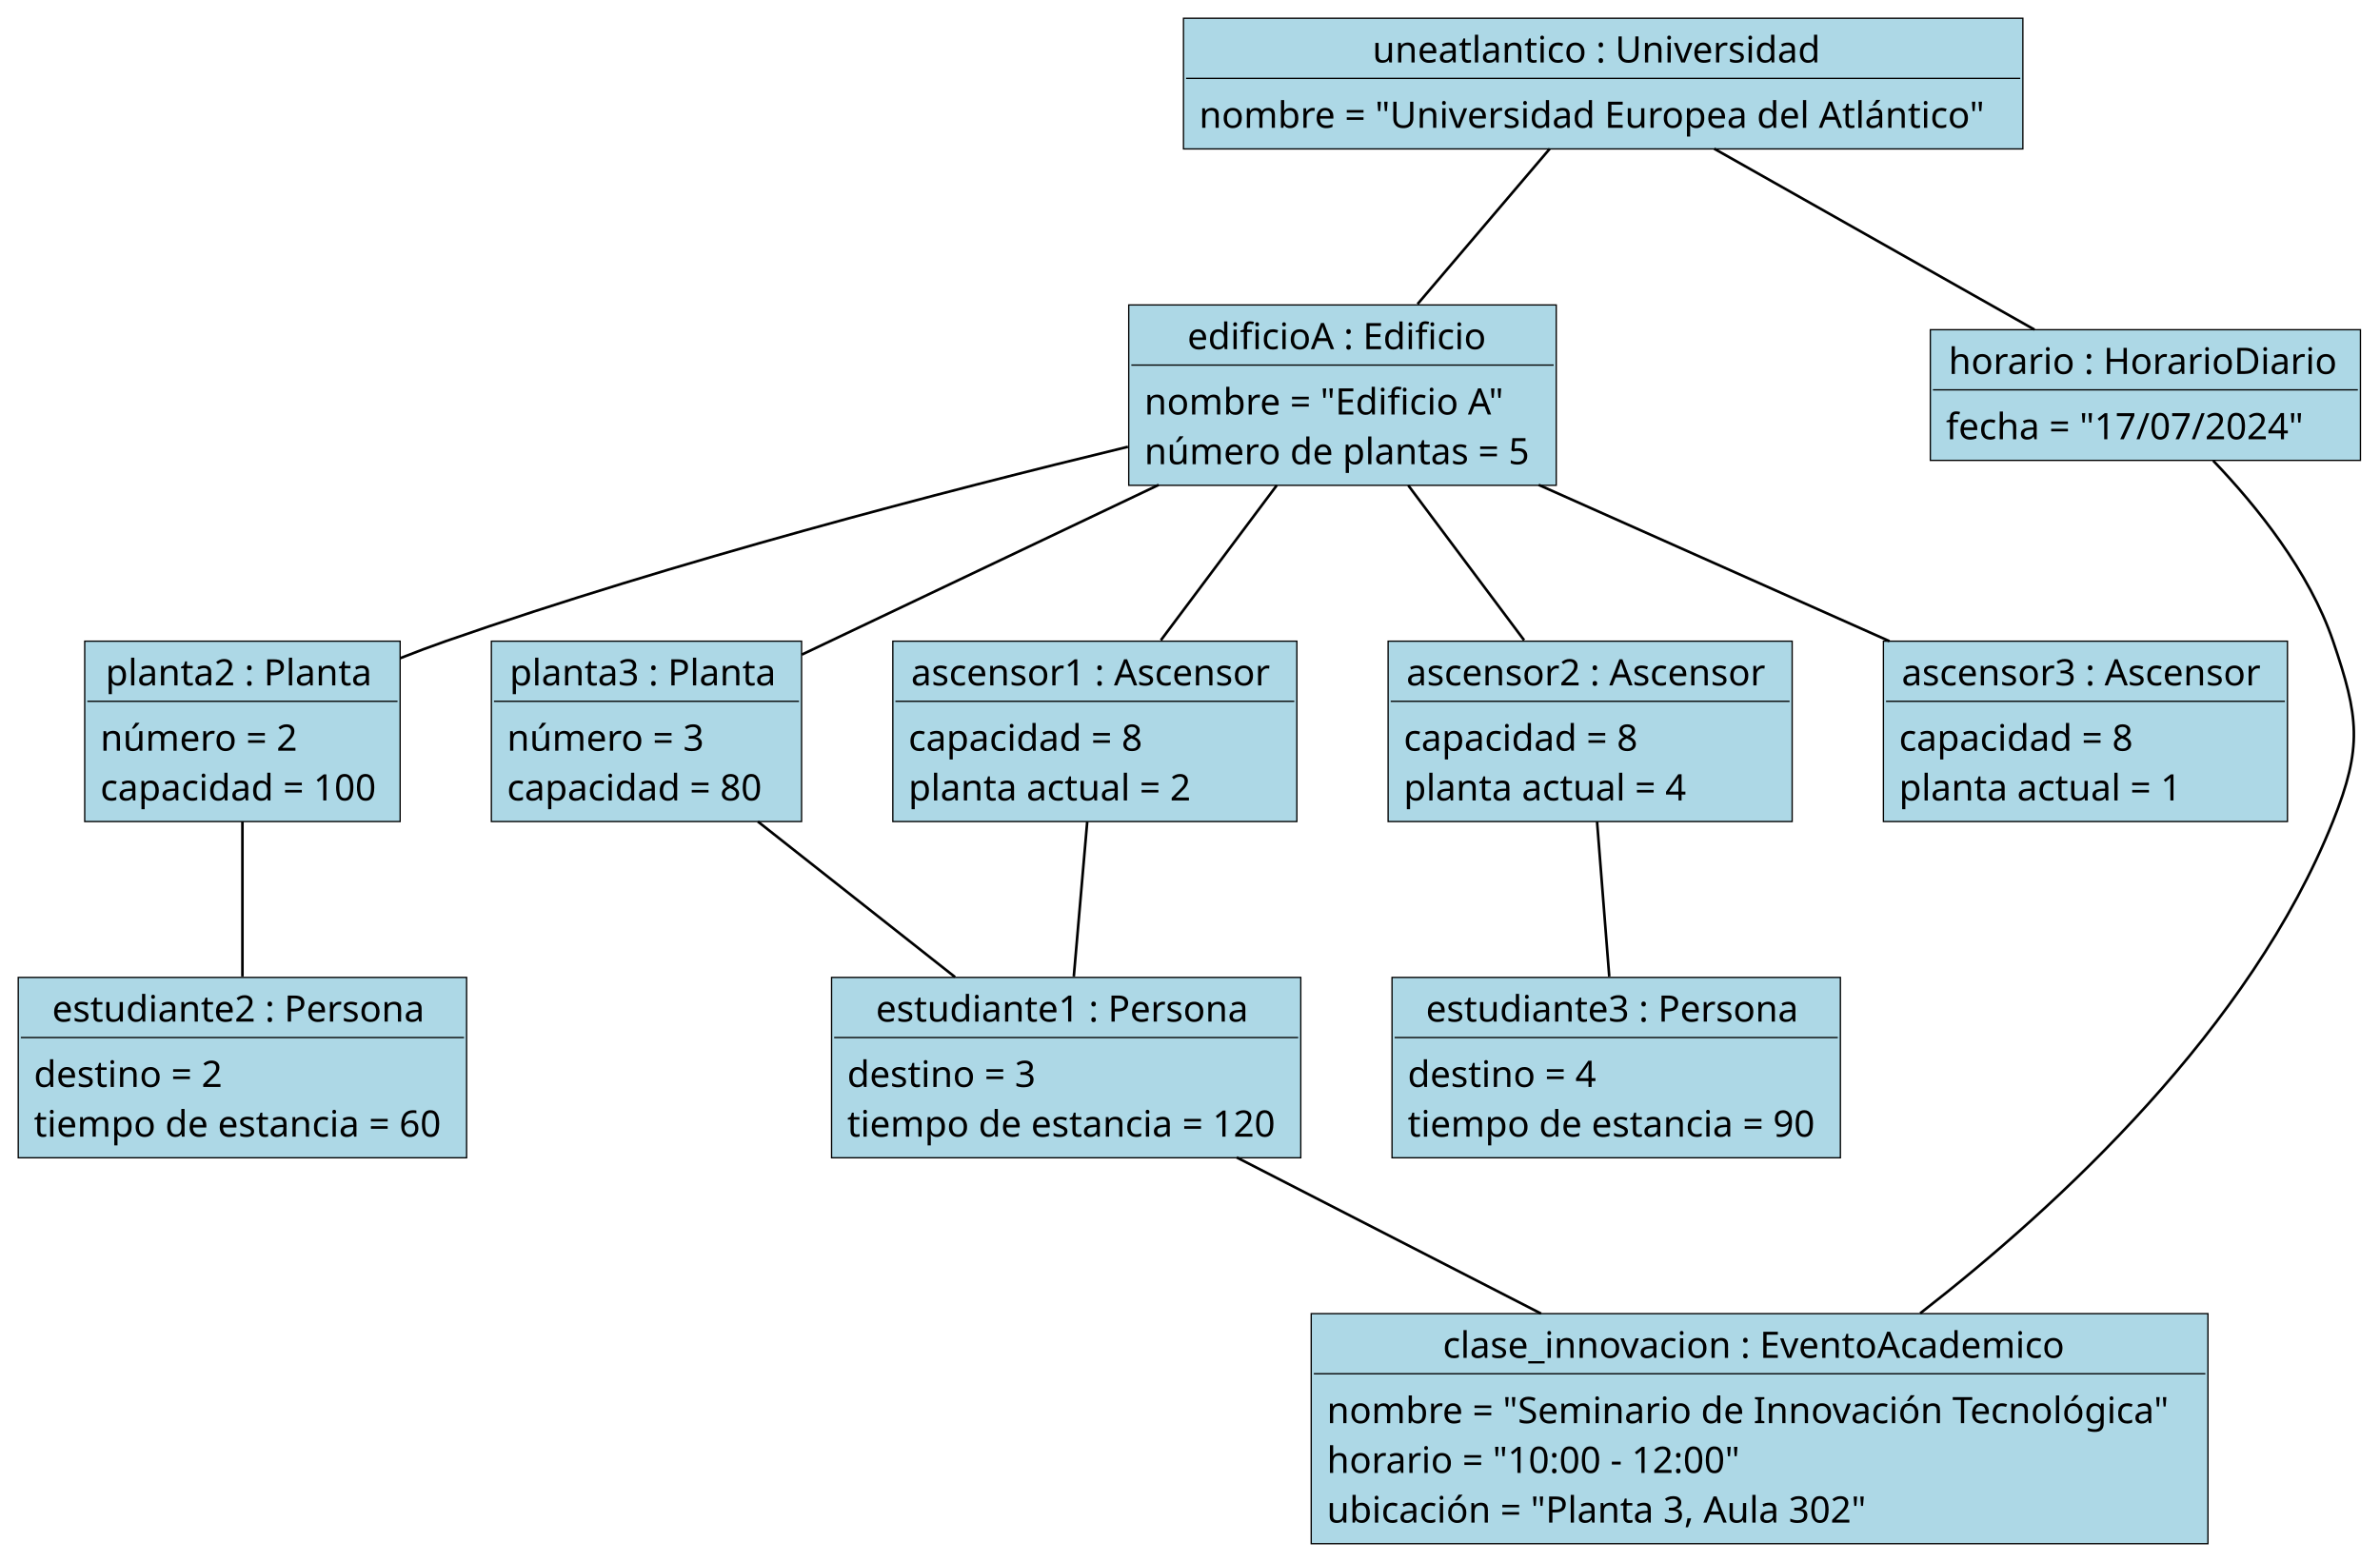
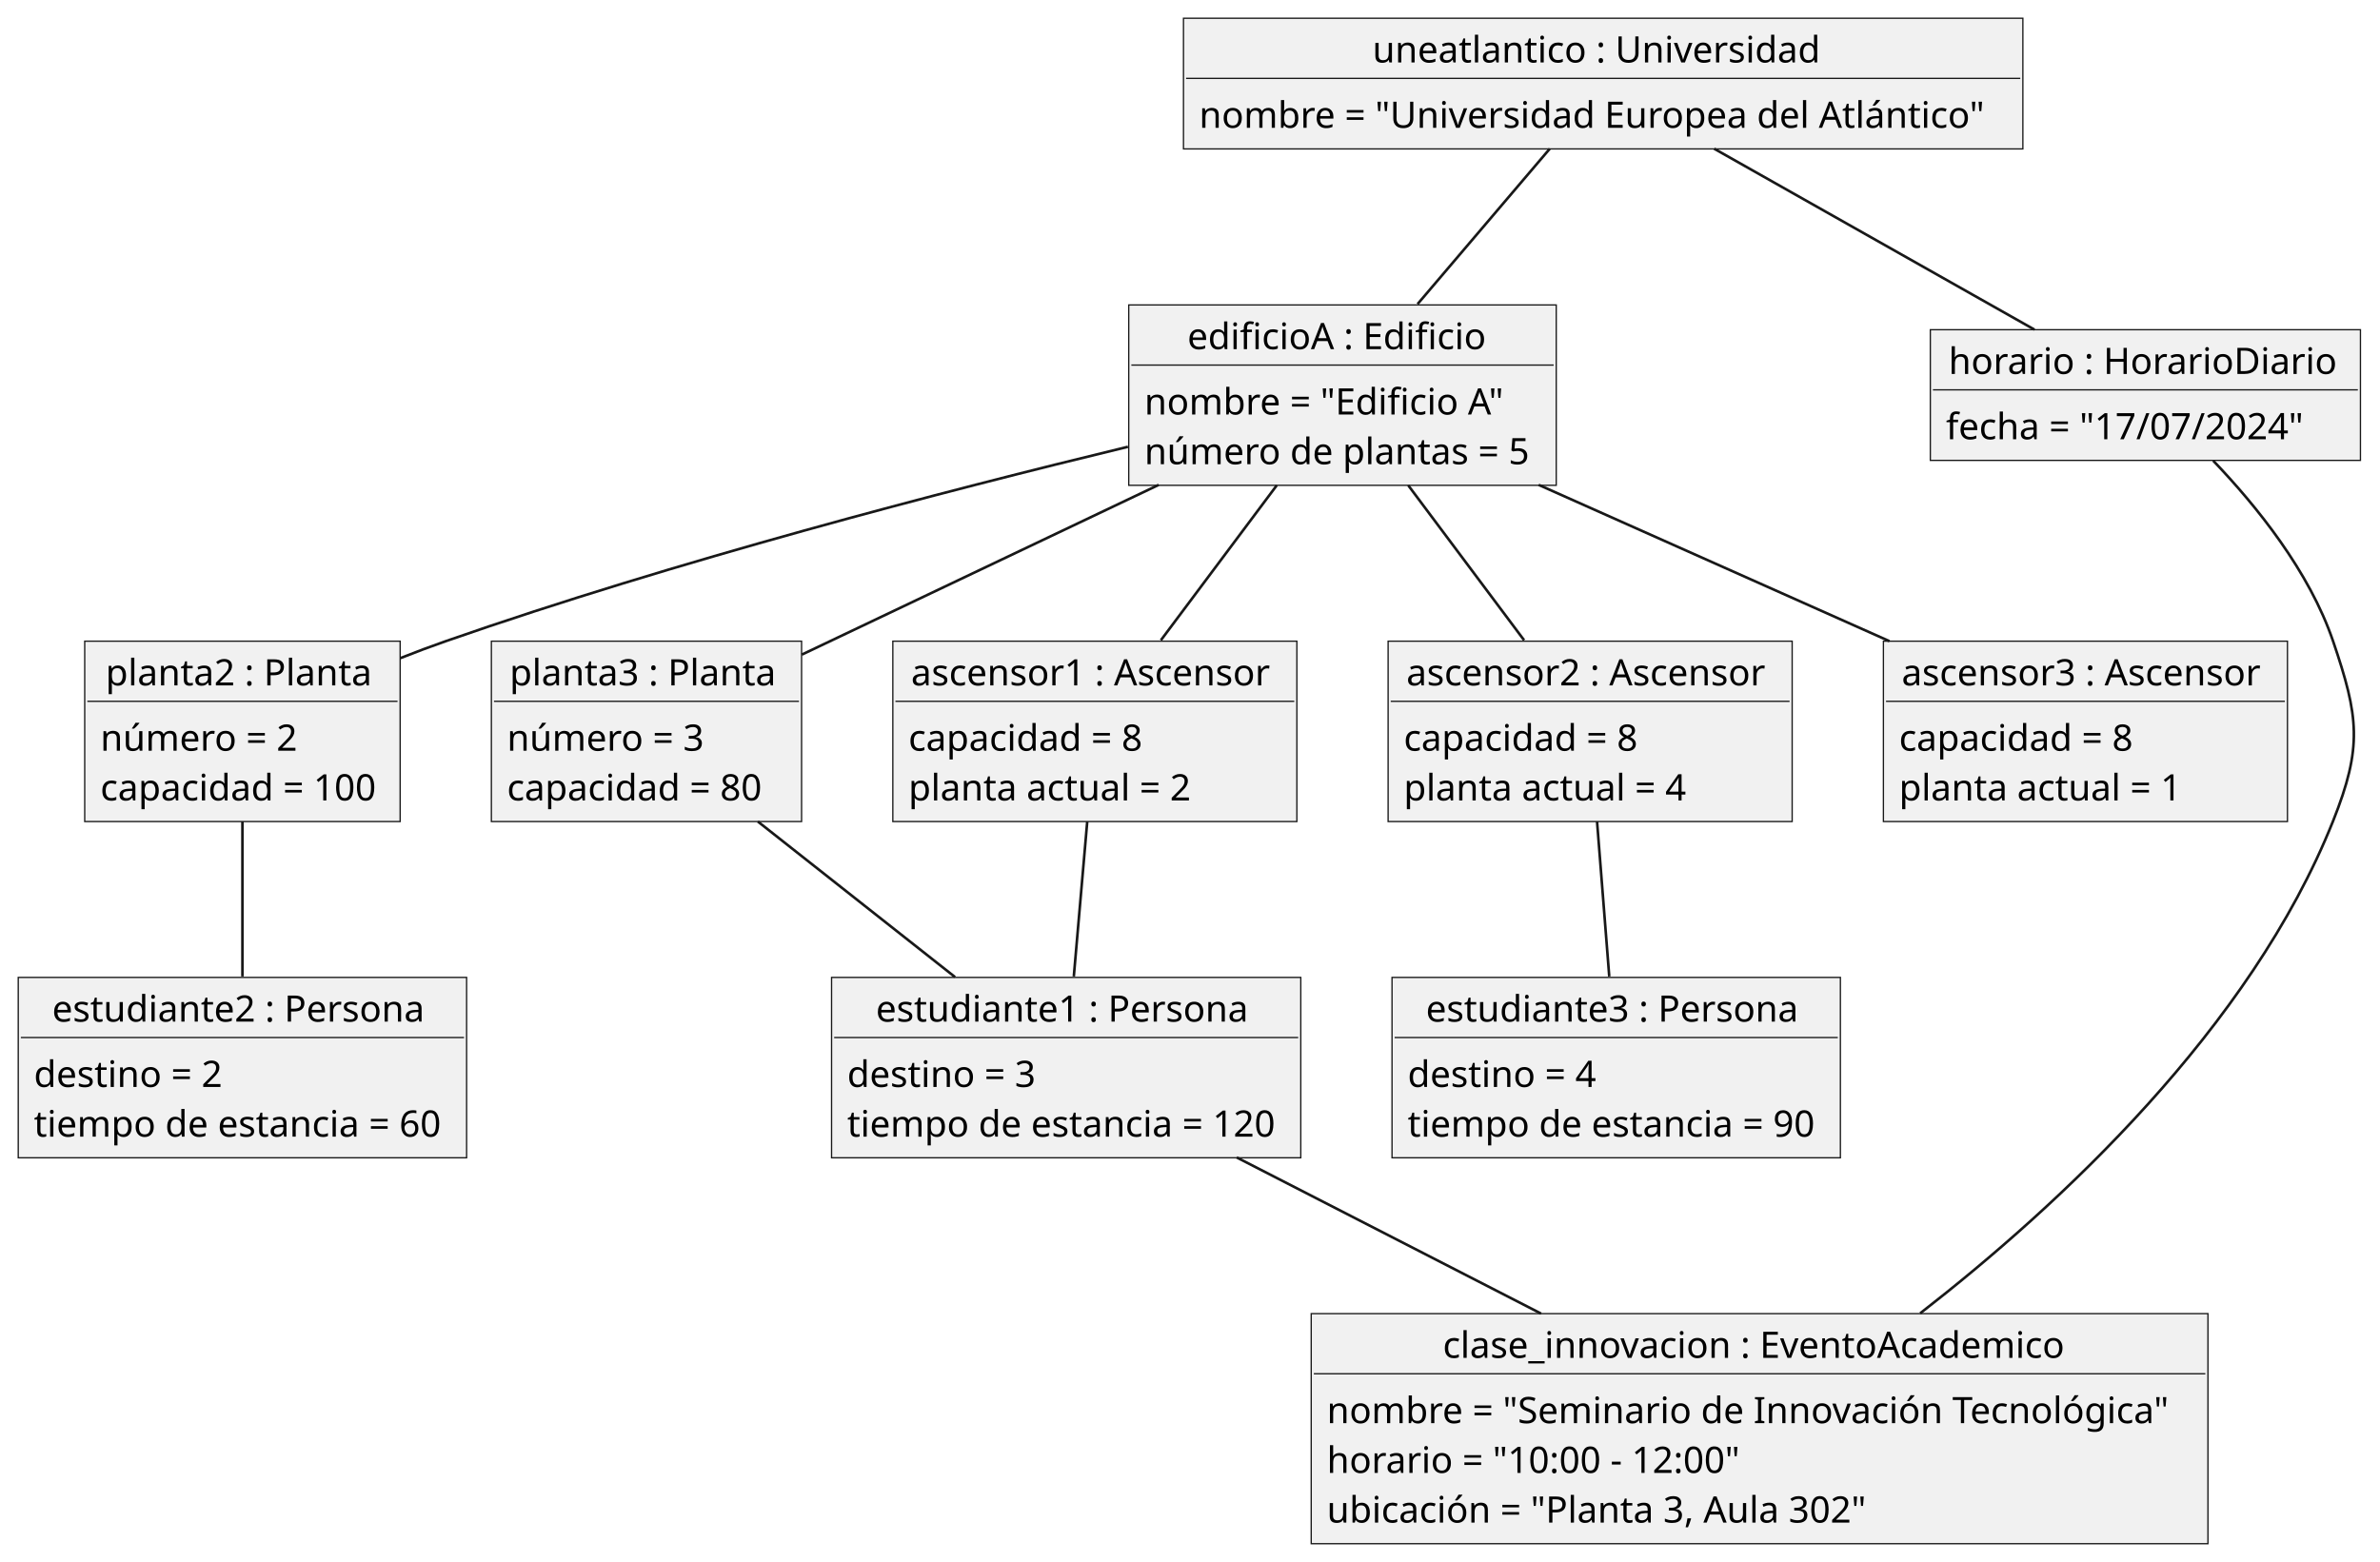
<svg xmlns="http://www.w3.org/2000/svg" contentStyleType="text/css" height="599px" preserveAspectRatio="none" style="width:913px;height:599px;background:#FFFFFF;" version="1.1" viewBox="0 0 913 599" width="913px" zoomAndPan="magnify">
  <defs />
  <g>
    <g id="elem_uneatlantico">
-       <rect fill="#ADD8E6" height="50.136" style="stroke:#000000;stroke-width:0.5;" width="322" x="454" y="7" />
+       <rect fill="#F1F1F1" height="50.136" style="stroke:#181818;stroke-width:0.5;" width="322" x="454" y="7" />
      <text fill="#000000" font-family="sans-serif" font-size="14" lengthAdjust="spacing" textLength="177" x="526.5" y="23.966">uneatlantico : Universidad</text>
-       <line style="stroke:#000000;stroke-width:0.5;" x1="455" x2="775" y1="30.068" y2="30.068" />
+       <line style="stroke:#181818;stroke-width:0.5;" x1="455" x2="775" y1="30.068" y2="30.068" />
      <text fill="#000000" font-family="sans-serif" font-size="14" lengthAdjust="spacing" textLength="310" x="460" y="49.034">nombre = "Universidad Europea del Atlántico"</text>
    </g>
    <g id="elem_edificioA">
-       <rect fill="#ADD8E6" height="69.204" style="stroke:#000000;stroke-width:0.5;" width="164" x="433" y="117" />
+       <rect fill="#F1F1F1" height="69.204" style="stroke:#181818;stroke-width:0.5;" width="164" x="433" y="117" />
      <text fill="#000000" font-family="sans-serif" font-size="14" lengthAdjust="spacing" textLength="119" x="455.5" y="133.966">edificioA : Edificio</text>
-       <line style="stroke:#000000;stroke-width:0.5;" x1="434" x2="596" y1="140.068" y2="140.068" />
+       <line style="stroke:#181818;stroke-width:0.5;" x1="434" x2="596" y1="140.068" y2="140.068" />
      <text fill="#000000" font-family="sans-serif" font-size="14" lengthAdjust="spacing" textLength="143" x="439" y="159.034">nombre = "Edificio A"</text>
      <text fill="#000000" font-family="sans-serif" font-size="14" lengthAdjust="spacing" textLength="152" x="439" y="178.102">número de plantas = 5</text>
    </g>
    <g id="elem_planta2">
-       <rect fill="#ADD8E6" height="69.204" style="stroke:#000000;stroke-width:0.5;" width="121" x="32.5" y="246" />
+       <rect fill="#F1F1F1" height="69.204" style="stroke:#181818;stroke-width:0.5;" width="121" x="32.5" y="246" />
      <text fill="#000000" font-family="sans-serif" font-size="14" lengthAdjust="spacing" textLength="105" x="40.5" y="262.966">planta2 : Planta</text>
-       <line style="stroke:#000000;stroke-width:0.5;" x1="33.5" x2="152.5" y1="269.068" y2="269.068" />
+       <line style="stroke:#181818;stroke-width:0.5;" x1="33.5" x2="152.5" y1="269.068" y2="269.068" />
      <text fill="#000000" font-family="sans-serif" font-size="14" lengthAdjust="spacing" textLength="77" x="38.5" y="288.034">número = 2</text>
      <text fill="#000000" font-family="sans-serif" font-size="14" lengthAdjust="spacing" textLength="109" x="38.5" y="307.102">capacidad = 100</text>
    </g>
    <g id="elem_planta3">
-       <rect fill="#ADD8E6" height="69.204" style="stroke:#000000;stroke-width:0.5;" width="119" x="188.5" y="246" />
+       <rect fill="#F1F1F1" height="69.204" style="stroke:#181818;stroke-width:0.5;" width="119" x="188.5" y="246" />
      <text fill="#000000" font-family="sans-serif" font-size="14" lengthAdjust="spacing" textLength="105" x="195.5" y="262.966">planta3 : Planta</text>
-       <line style="stroke:#000000;stroke-width:0.5;" x1="189.5" x2="306.5" y1="269.068" y2="269.068" />
+       <line style="stroke:#181818;stroke-width:0.5;" x1="189.5" x2="306.5" y1="269.068" y2="269.068" />
      <text fill="#000000" font-family="sans-serif" font-size="14" lengthAdjust="spacing" textLength="77" x="194.5" y="288.034">número = 3</text>
      <text fill="#000000" font-family="sans-serif" font-size="14" lengthAdjust="spacing" textLength="101" x="194.5" y="307.102">capacidad = 80</text>
    </g>
    <g id="elem_ascensor1">
-       <rect fill="#ADD8E6" height="69.204" style="stroke:#000000;stroke-width:0.5;" width="155" x="342.5" y="246" />
+       <rect fill="#F1F1F1" height="69.204" style="stroke:#181818;stroke-width:0.5;" width="155" x="342.5" y="246" />
      <text fill="#000000" font-family="sans-serif" font-size="14" lengthAdjust="spacing" textLength="141" x="349.5" y="262.966">ascensor1 : Ascensor</text>
-       <line style="stroke:#000000;stroke-width:0.5;" x1="343.5" x2="496.5" y1="269.068" y2="269.068" />
+       <line style="stroke:#181818;stroke-width:0.5;" x1="343.5" x2="496.5" y1="269.068" y2="269.068" />
      <text fill="#000000" font-family="sans-serif" font-size="14" lengthAdjust="spacing" textLength="93" x="348.5" y="288.034">capacidad = 8</text>
      <text fill="#000000" font-family="sans-serif" font-size="14" lengthAdjust="spacing" textLength="112" x="348.5" y="307.102">planta actual = 2</text>
    </g>
    <g id="elem_ascensor2">
-       <rect fill="#ADD8E6" height="69.204" style="stroke:#000000;stroke-width:0.5;" width="155" x="532.5" y="246" />
+       <rect fill="#F1F1F1" height="69.204" style="stroke:#181818;stroke-width:0.5;" width="155" x="532.5" y="246" />
      <text fill="#000000" font-family="sans-serif" font-size="14" lengthAdjust="spacing" textLength="141" x="539.5" y="262.966">ascensor2 : Ascensor</text>
-       <line style="stroke:#000000;stroke-width:0.5;" x1="533.5" x2="686.5" y1="269.068" y2="269.068" />
+       <line style="stroke:#181818;stroke-width:0.5;" x1="533.5" x2="686.5" y1="269.068" y2="269.068" />
      <text fill="#000000" font-family="sans-serif" font-size="14" lengthAdjust="spacing" textLength="93" x="538.5" y="288.034">capacidad = 8</text>
      <text fill="#000000" font-family="sans-serif" font-size="14" lengthAdjust="spacing" textLength="112" x="538.5" y="307.102">planta actual = 4</text>
    </g>
    <g id="elem_ascensor3">
-       <rect fill="#ADD8E6" height="69.204" style="stroke:#000000;stroke-width:0.5;" width="155" x="722.5" y="246" />
+       <rect fill="#F1F1F1" height="69.204" style="stroke:#181818;stroke-width:0.5;" width="155" x="722.5" y="246" />
      <text fill="#000000" font-family="sans-serif" font-size="14" lengthAdjust="spacing" textLength="141" x="729.5" y="262.966">ascensor3 : Ascensor</text>
-       <line style="stroke:#000000;stroke-width:0.5;" x1="723.5" x2="876.5" y1="269.068" y2="269.068" />
+       <line style="stroke:#181818;stroke-width:0.5;" x1="723.5" x2="876.5" y1="269.068" y2="269.068" />
      <text fill="#000000" font-family="sans-serif" font-size="14" lengthAdjust="spacing" textLength="93" x="728.5" y="288.034">capacidad = 8</text>
      <text fill="#000000" font-family="sans-serif" font-size="14" lengthAdjust="spacing" textLength="112" x="728.5" y="307.102">planta actual = 1</text>
    </g>
    <g id="elem_estudiante1">
-       <rect fill="#ADD8E6" height="69.204" style="stroke:#000000;stroke-width:0.5;" width="180" x="319" y="375" />
+       <rect fill="#F1F1F1" height="69.204" style="stroke:#181818;stroke-width:0.5;" width="180" x="319" y="375" />
      <text fill="#000000" font-family="sans-serif" font-size="14" lengthAdjust="spacing" textLength="146" x="336" y="391.966">estudiante1 : Persona</text>
-       <line style="stroke:#000000;stroke-width:0.5;" x1="320" x2="498" y1="398.068" y2="398.068" />
+       <line style="stroke:#181818;stroke-width:0.5;" x1="320" x2="498" y1="398.068" y2="398.068" />
      <text fill="#000000" font-family="sans-serif" font-size="14" lengthAdjust="spacing" textLength="74" x="325" y="417.034">destino = 3</text>
      <text fill="#000000" font-family="sans-serif" font-size="14" lengthAdjust="spacing" textLength="168" x="325" y="436.102">tiempo de estancia = 120</text>
    </g>
    <g id="elem_estudiante2">
-       <rect fill="#ADD8E6" height="69.204" style="stroke:#000000;stroke-width:0.5;" width="172" x="7" y="375" />
+       <rect fill="#F1F1F1" height="69.204" style="stroke:#181818;stroke-width:0.5;" width="172" x="7" y="375" />
      <text fill="#000000" font-family="sans-serif" font-size="14" lengthAdjust="spacing" textLength="146" x="20" y="391.966">estudiante2 : Persona</text>
-       <line style="stroke:#000000;stroke-width:0.5;" x1="8" x2="178" y1="398.068" y2="398.068" />
+       <line style="stroke:#181818;stroke-width:0.5;" x1="8" x2="178" y1="398.068" y2="398.068" />
      <text fill="#000000" font-family="sans-serif" font-size="14" lengthAdjust="spacing" textLength="74" x="13" y="417.034">destino = 2</text>
      <text fill="#000000" font-family="sans-serif" font-size="14" lengthAdjust="spacing" textLength="160" x="13" y="436.102">tiempo de estancia = 60</text>
    </g>
    <g id="elem_estudiante3">
-       <rect fill="#ADD8E6" height="69.204" style="stroke:#000000;stroke-width:0.5;" width="172" x="534" y="375" />
+       <rect fill="#F1F1F1" height="69.204" style="stroke:#181818;stroke-width:0.5;" width="172" x="534" y="375" />
      <text fill="#000000" font-family="sans-serif" font-size="14" lengthAdjust="spacing" textLength="146" x="547" y="391.966">estudiante3 : Persona</text>
-       <line style="stroke:#000000;stroke-width:0.5;" x1="535" x2="705" y1="398.068" y2="398.068" />
+       <line style="stroke:#181818;stroke-width:0.5;" x1="535" x2="705" y1="398.068" y2="398.068" />
      <text fill="#000000" font-family="sans-serif" font-size="14" lengthAdjust="spacing" textLength="74" x="540" y="417.034">destino = 4</text>
      <text fill="#000000" font-family="sans-serif" font-size="14" lengthAdjust="spacing" textLength="160" x="540" y="436.102">tiempo de estancia = 90</text>
    </g>
    <g id="elem_horario">
-       <rect fill="#ADD8E6" height="50.136" style="stroke:#000000;stroke-width:0.5;" width="165" x="740.5" y="126.5" />
+       <rect fill="#F1F1F1" height="50.136" style="stroke:#181818;stroke-width:0.5;" width="165" x="740.5" y="126.5" />
      <text fill="#000000" font-family="sans-serif" font-size="14" lengthAdjust="spacing" textLength="151" x="747.5" y="143.466">horario : HorarioDiario</text>
-       <line style="stroke:#000000;stroke-width:0.5;" x1="741.5" x2="904.5" y1="149.568" y2="149.568" />
+       <line style="stroke:#181818;stroke-width:0.5;" x1="741.5" x2="904.5" y1="149.568" y2="149.568" />
      <text fill="#000000" font-family="sans-serif" font-size="14" lengthAdjust="spacing" textLength="139" x="746.5" y="168.534">fecha = "17/07/2024"</text>
    </g>
    <g id="elem_clase_innovacion">
-       <rect fill="#ADD8E6" height="88.272" style="stroke:#000000;stroke-width:0.5;" width="344" x="503" y="504" />
+       <rect fill="#F1F1F1" height="88.272" style="stroke:#181818;stroke-width:0.5;" width="344" x="503" y="504" />
      <text fill="#000000" font-family="sans-serif" font-size="14" lengthAdjust="spacing" textLength="243" x="553.5" y="520.966">clase_innovacion : EventoAcademico</text>
-       <line style="stroke:#000000;stroke-width:0.5;" x1="504" x2="846" y1="527.068" y2="527.068" />
+       <line style="stroke:#181818;stroke-width:0.5;" x1="504" x2="846" y1="527.068" y2="527.068" />
      <text fill="#000000" font-family="sans-serif" font-size="14" lengthAdjust="spacing" textLength="332" x="509" y="546.034">nombre = "Seminario de Innovación Tecnológica"</text>
      <text fill="#000000" font-family="sans-serif" font-size="14" lengthAdjust="spacing" textLength="162" x="509" y="565.102">horario = "10:00 - 12:00"</text>
      <text fill="#000000" font-family="sans-serif" font-size="14" lengthAdjust="spacing" textLength="213" x="509" y="584.17">ubicación = "Planta 3, Aula 302"</text>
    </g>
    <g id="link_uneatlantico_edificioA">
-       <path codeLine="67" d="M594.52,57.06 C579.89,74.25 560.01,97.61 543.79,116.67 " fill="none" id="uneatlantico-edificioA" style="stroke:#000000;stroke-width:1.0;" />
+       <path codeLine="62" d="M594.52,57.06 C579.89,74.25 560.01,97.61 543.79,116.67 " fill="none" id="uneatlantico-edificioA" style="stroke:#181818;stroke-width:1.0;" />
    </g>
    <g id="link_edificioA_planta2">
-       <path codeLine="68" d="M432.69,171.42 C362.38,188.41 258.95,215.33 171,246 C165.29,247.99 159.42,250.2 153.57,252.51 " fill="none" id="edificioA-planta2" style="stroke:#000000;stroke-width:1.0;" />
+       <path codeLine="63" d="M432.69,171.42 C362.38,188.41 258.95,215.33 171,246 C165.29,247.99 159.42,250.2 153.57,252.51 " fill="none" id="edificioA-planta2" style="stroke:#181818;stroke-width:1.0;" />
    </g>
    <g id="link_edificioA_planta3">
-       <path codeLine="69" d="M444.5,186.03 C401.86,206.32 348.09,231.89 307.58,251.16 " fill="none" id="edificioA-planta3" style="stroke:#000000;stroke-width:1.0;" />
+       <path codeLine="64" d="M444.5,186.03 C401.86,206.32 348.09,231.89 307.58,251.16 " fill="none" id="edificioA-planta3" style="stroke:#181818;stroke-width:1.0;" />
    </g>
    <g id="link_edificioA_ascensor1">
-       <path codeLine="70" d="M489.79,186.2 C476.05,204.57 459.09,227.25 445.33,245.64 " fill="none" id="edificioA-ascensor1" style="stroke:#000000;stroke-width:1.0;" />
+       <path codeLine="65" d="M489.79,186.2 C476.05,204.57 459.09,227.25 445.33,245.64 " fill="none" id="edificioA-ascensor1" style="stroke:#181818;stroke-width:1.0;" />
    </g>
    <g id="link_edificioA_ascensor2">
-       <path codeLine="71" d="M540.21,186.2 C553.95,204.57 570.91,227.25 584.67,245.64 " fill="none" id="edificioA-ascensor2" style="stroke:#000000;stroke-width:1.0;" />
+       <path codeLine="66" d="M540.21,186.2 C553.95,204.57 570.91,227.25 584.67,245.64 " fill="none" id="edificioA-ascensor2" style="stroke:#181818;stroke-width:1.0;" />
    </g>
    <g id="link_edificioA_ascensor3">
-       <path codeLine="72" d="M590.25,186.03 C631.81,204.55 683.27,227.48 724.82,246 " fill="none" id="edificioA-ascensor3" style="stroke:#000000;stroke-width:1.0;" />
+       <path codeLine="67" d="M590.25,186.03 C631.81,204.55 683.27,227.48 724.82,246 " fill="none" id="edificioA-ascensor3" style="stroke:#181818;stroke-width:1.0;" />
    </g>
    <g id="link_planta2_estudiante2">
-       <path codeLine="73" d="M93,315.2 C93,333.57 93,356.25 93,374.64 " fill="none" id="planta2-estudiante2" style="stroke:#000000;stroke-width:1.0;" />
+       <path codeLine="68" d="M93,315.2 C93,333.57 93,356.25 93,374.64 " fill="none" id="planta2-estudiante2" style="stroke:#181818;stroke-width:1.0;" />
    </g>
    <g id="link_planta3_estudiante1">
-       <path codeLine="74" d="M290.72,315.2 C314.11,333.65 342.99,356.43 366.36,374.86 " fill="none" id="planta3-estudiante1" style="stroke:#000000;stroke-width:1.0;" />
+       <path codeLine="69" d="M290.72,315.2 C314.11,333.65 342.99,356.43 366.36,374.86 " fill="none" id="planta3-estudiante1" style="stroke:#181818;stroke-width:1.0;" />
    </g>
    <g id="link_ascensor1_estudiante1">
-       <path codeLine="75" d="M417.08,315.2 C415.49,333.57 413.53,356.25 411.93,374.64 " fill="none" id="ascensor1-estudiante1" style="stroke:#000000;stroke-width:1.0;" />
+       <path codeLine="70" d="M417.08,315.2 C415.49,333.57 413.53,356.25 411.93,374.64 " fill="none" id="ascensor1-estudiante1" style="stroke:#181818;stroke-width:1.0;" />
    </g>
    <g id="link_ascensor2_estudiante3">
-       <path codeLine="76" d="M612.65,315.2 C614.1,333.57 615.89,356.25 617.33,374.64 " fill="none" id="ascensor2-estudiante3" style="stroke:#000000;stroke-width:1.0;" />
+       <path codeLine="71" d="M612.65,315.2 C614.1,333.57 615.89,356.25 617.33,374.64 " fill="none" id="ascensor2-estudiante3" style="stroke:#181818;stroke-width:1.0;" />
    </g>
    <g id="link_uneatlantico_horario">
-       <path codeLine="77" d="M657.59,57.06 C693.49,77.34 744.59,106.2 780.46,126.47 " fill="none" id="uneatlantico-horario" style="stroke:#000000;stroke-width:1.0;" />
+       <path codeLine="72" d="M657.59,57.06 C693.49,77.34 744.59,106.2 780.46,126.47 " fill="none" id="uneatlantico-horario" style="stroke:#181818;stroke-width:1.0;" />
    </g>
    <g id="link_horario_clase_innovacion">
-       <path codeLine="78" d="M848.98,176.72 C865.68,194.16 885.89,219.24 895,246 C904.88,275.03 906.36,286.51 895,315 C863.29,394.53 789.92,462.45 736.61,503.88 " fill="none" id="horario-clase_innovacion" style="stroke:#000000;stroke-width:1.0;" />
+       <path codeLine="73" d="M848.98,176.72 C865.68,194.16 885.89,219.24 895,246 C904.88,275.03 906.36,286.51 895,315 C863.29,394.53 789.92,462.45 736.61,503.88 " fill="none" id="horario-clase_innovacion" style="stroke:#181818;stroke-width:1.0;" />
    </g>
    <g id="link_estudiante1_clase_innovacion">
-       <path codeLine="79" d="M474.41,444.07 C509.64,462.14 553.48,484.64 591.18,503.99 " fill="none" id="estudiante1-clase_innovacion" style="stroke:#000000;stroke-width:1.0;" />
+       <path codeLine="74" d="M474.41,444.07 C509.64,462.14 553.48,484.64 591.18,503.99 " fill="none" id="estudiante1-clase_innovacion" style="stroke:#181818;stroke-width:1.0;" />
    </g>
  </g>
</svg>
